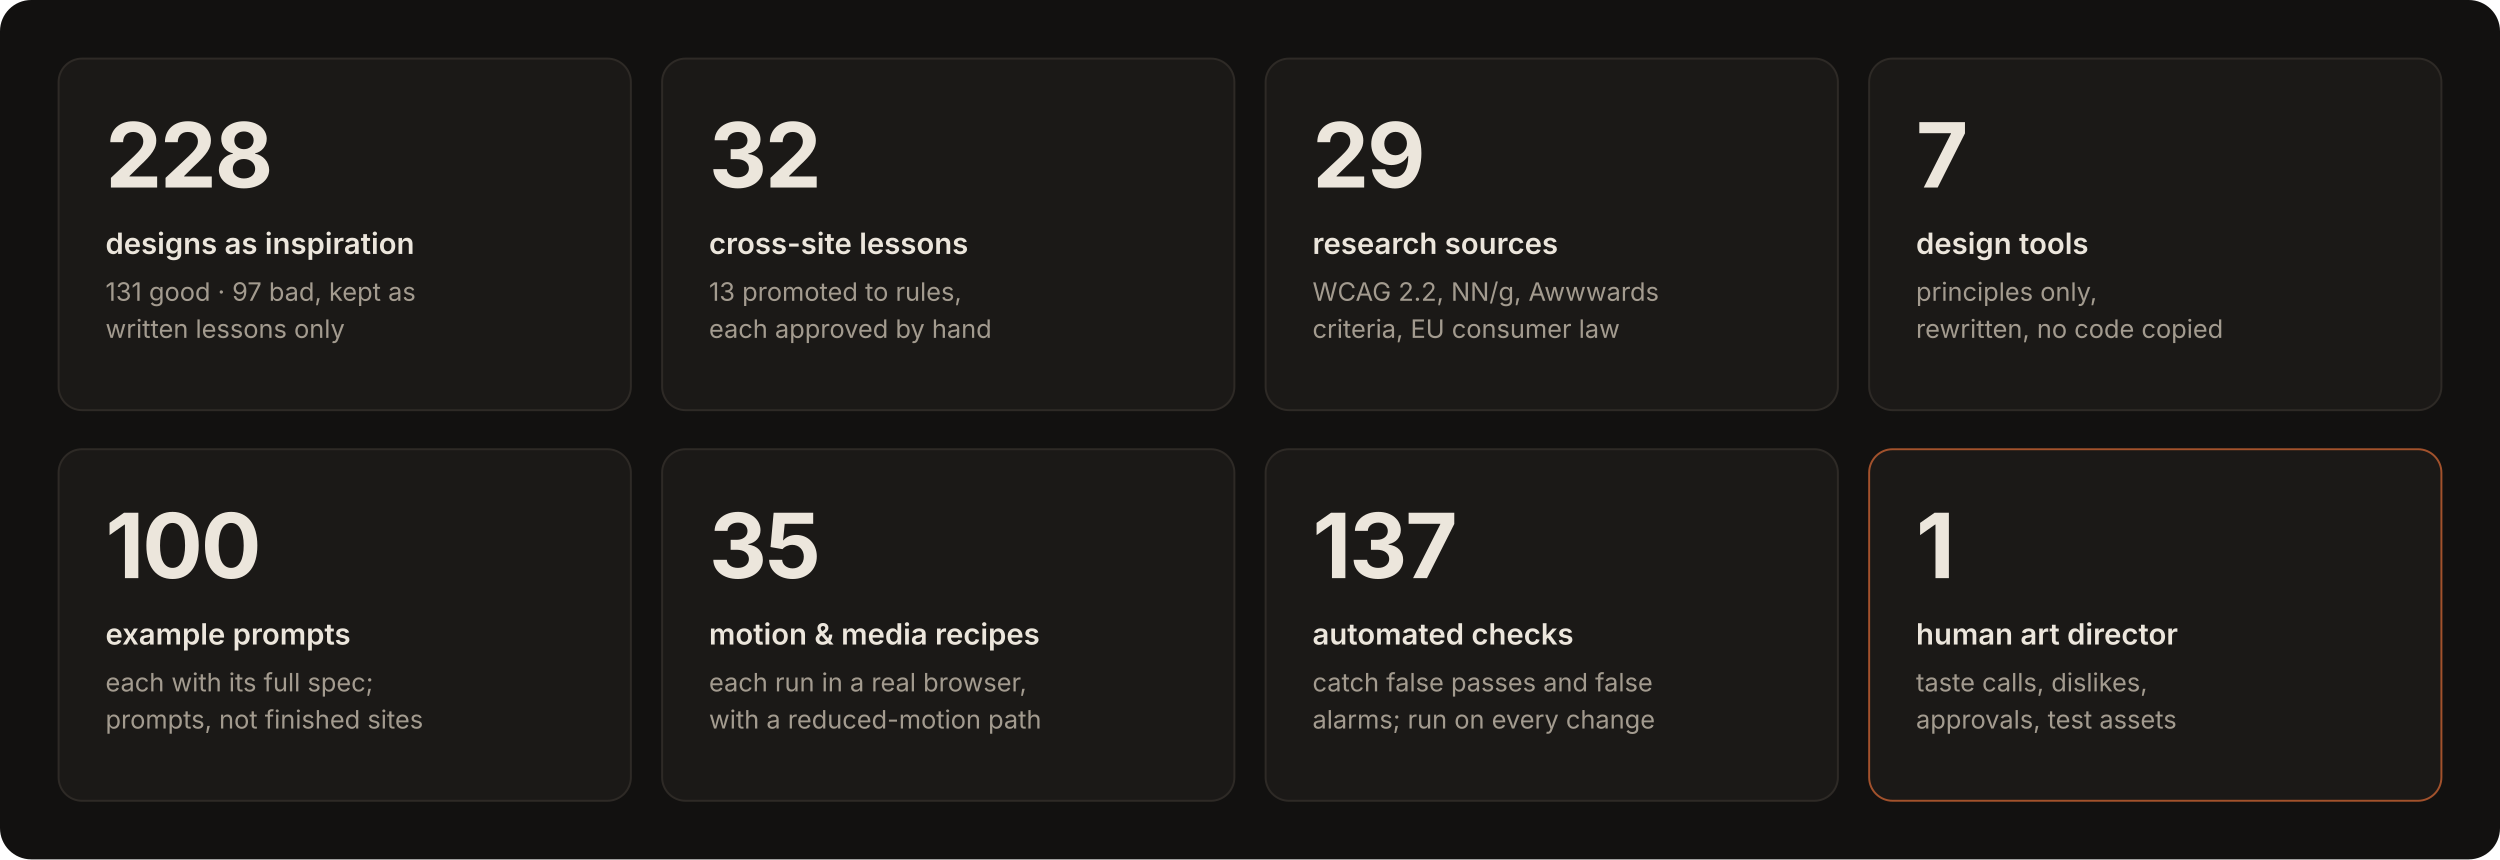
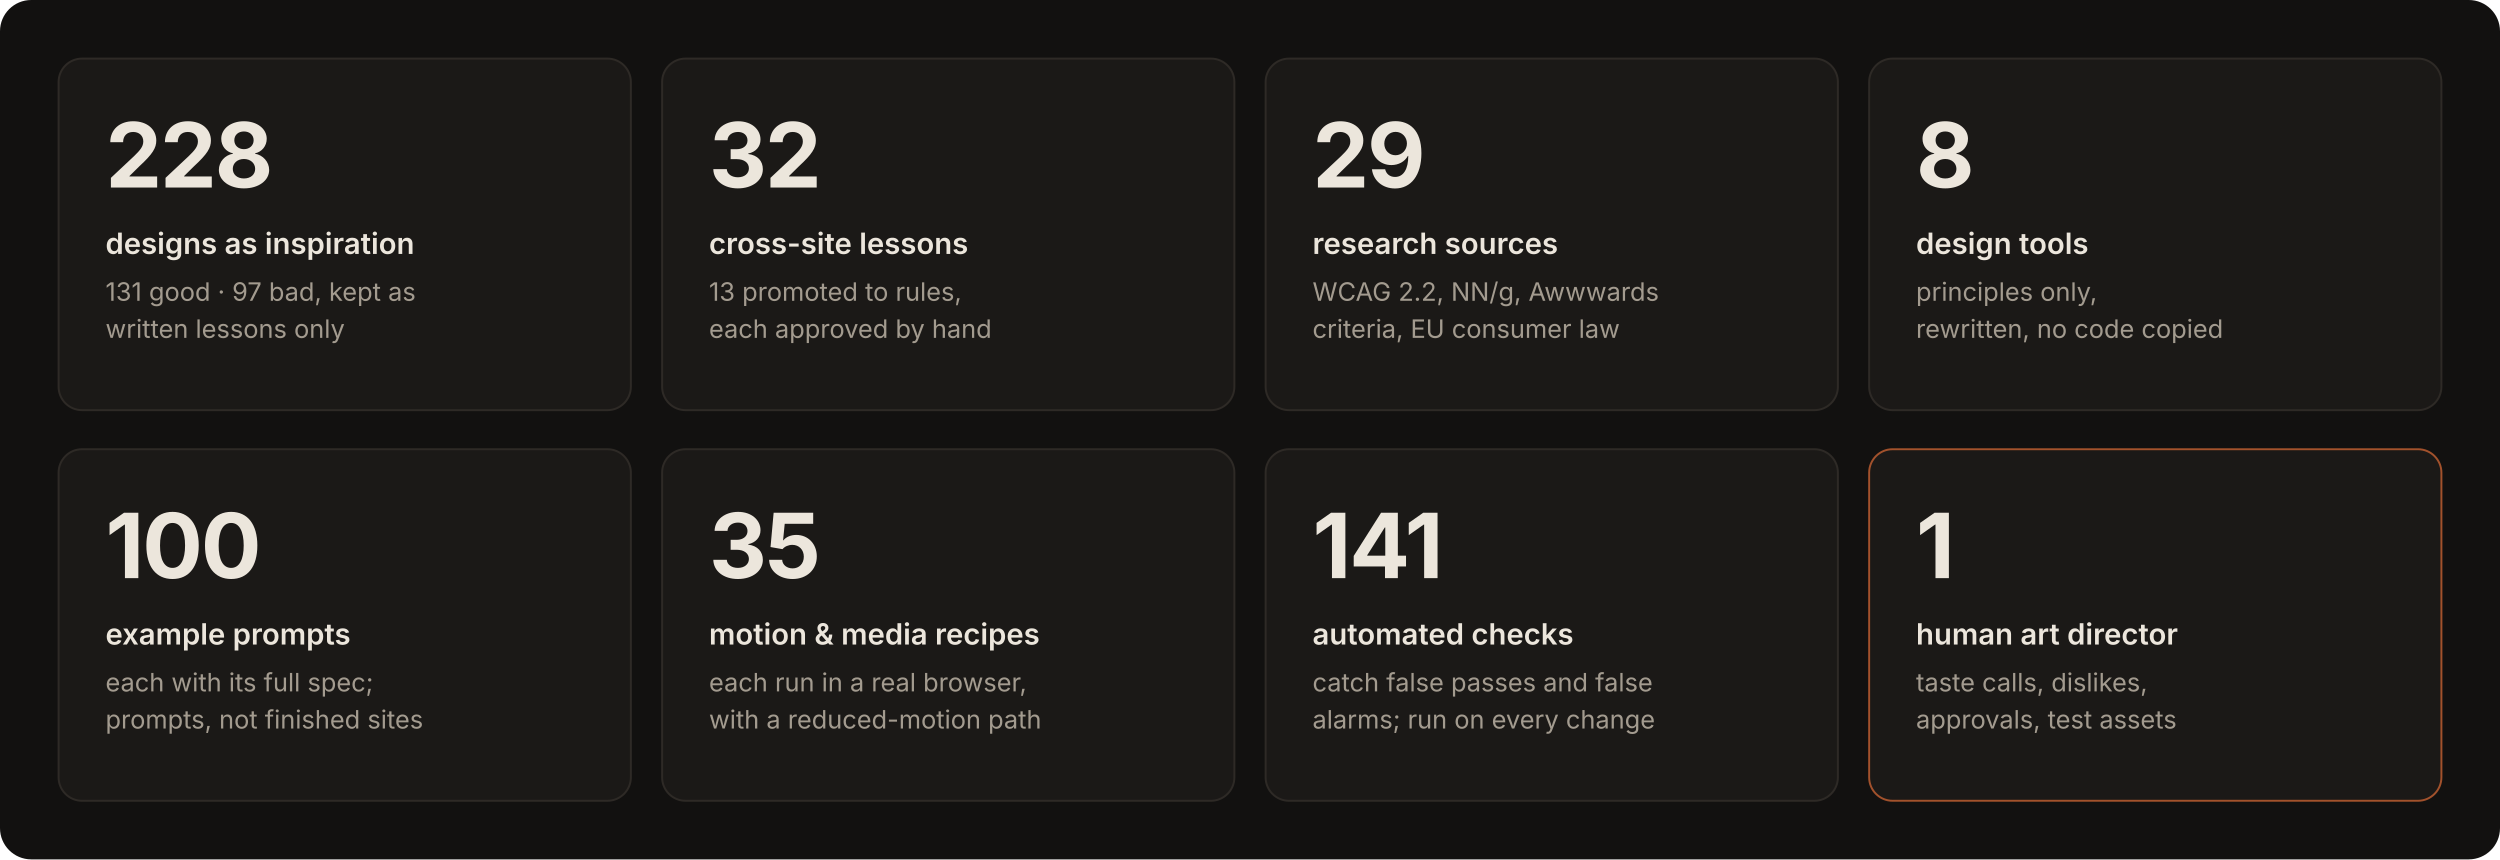
- <svg xmlns="http://www.w3.org/2000/svg" viewBox="0 0 1280 440" role="img" aria-label="Where Darkroom's knowledge comes from: 228 real site designs that inspired it (131 good, 97 bad), 32 cross-site lessons of which 13 became rules, 29 research sources, 7 design tools read for principles, 100 example prompts with full build specs, 35 motion and media recipes tested in a real browser, 137 automated checks, and the author's taste decisions.">
+ <svg xmlns="http://www.w3.org/2000/svg" viewBox="0 0 1280 440" role="img" aria-label="Where Darkroom's knowledge comes from: 228 real site designs that inspired it (131 good, 97 bad), 32 cross-site lessons of which 13 became rules, 29 research sources, 8 design tools read for principles, 100 example prompts with full build specs, 35 motion and media recipes tested in a real browser, 141 automated checks, and the author's taste decisions.">
  <style>
    text { font-family: Inter, Segoe UI, Helvetica, Arial, sans-serif; }
    .n { fill: #ece6dc; font-size: 46px; font-weight: 700; letter-spacing: -1px; }
    .l { fill: #ece6dc; font-size: 15px; font-weight: 600; }
    .s { fill: #a39b8f; font-size: 13px; }
    .in { animation: in 1s cubic-bezier(.22,1,.36,1) both; }
    .d1 { animation-delay: .08s; } .d2 { animation-delay: .16s; } .d3 { animation-delay: .24s; } .d4 { animation-delay: .32s; } .d5 { animation-delay: .4s; } .d6 { animation-delay: .48s; } .d7 { animation-delay: .56s; }
    @keyframes in { from { opacity: 0; transform: translateY(12px); } to { opacity: 1; transform: none; } }
    @media (prefers-reduced-motion: reduce) { * { animation: none !important; } }
  </style>
  <rect width="1280" height="440" rx="16" fill="#121110" />
  <g fill="#1b1917" stroke="#2e2a26">
    <rect x="30" y="30" width="293" height="180" rx="12" />
    <rect x="339" y="30" width="293" height="180" rx="12" />
    <rect x="648" y="30" width="293" height="180" rx="12" />
    <rect x="957" y="30" width="293" height="180" rx="12" />
    <rect x="30" y="230" width="293" height="180" rx="12" />
    <rect x="339" y="230" width="293" height="180" rx="12" />
    <rect x="648" y="230" width="293" height="180" rx="12" />
    <rect x="957" y="230" width="293" height="180" rx="12" stroke="#ff7a3d" stroke-opacity=".6" />
  </g>
  <g class="in">
    <text class="n" x="54" y="96">228</text>
    <text class="l" x="54" y="130">designs as inspiration</text>
    <text class="s" x="54" y="154">131 good · 97 bad, kept as</text>
    <text class="s" x="54" y="173">written lessons only</text>
  </g>
  <g class="in d1">
    <text class="n" x="363" y="96">32</text>
    <text class="l" x="363" y="130">cross-site lessons</text>
    <text class="s" x="363" y="154">13 promoted to rules,</text>
    <text class="s" x="363" y="173">each approved by hand</text>
  </g>
  <g class="in d2">
    <text class="n" x="672" y="96">29</text>
    <text class="l" x="672" y="130">research sources</text>
    <text class="s" x="672" y="154">WCAG 2.2, NN/g, Awwwards</text>
    <text class="s" x="672" y="173">criteria, EU consumer law</text>
  </g>
  <g class="in d3">
-     <text class="n" x="981" y="96">7</text>
+     <text class="n" x="981" y="96">8</text>
    <text class="l" x="981" y="130">design tools</text>
    <text class="s" x="981" y="154">principles only,</text>
    <text class="s" x="981" y="173">rewritten, no code copied</text>
  </g>
  <g class="in d4">
    <text class="n" x="54" y="296">100</text>
    <text class="l" x="54" y="330">example prompts</text>
    <text class="s" x="54" y="354">each with its full spec;</text>
    <text class="s" x="54" y="373">prompts, not finished sites</text>
  </g>
  <g class="in d5">
    <text class="n" x="363" y="296">35</text>
    <text class="l" x="363" y="330">motion &amp; media recipes</text>
    <text class="s" x="363" y="354">each run in a real browser,</text>
    <text class="s" x="363" y="373">with a reduced-motion path</text>
  </g>
  <g class="in d6">
-     <text class="n" x="672" y="296">137</text>
+     <text class="n" x="672" y="296">141</text>
    <text class="l" x="672" y="330">automated checks</text>
    <text class="s" x="672" y="354">catch false passes and false</text>
    <text class="s" x="672" y="373">alarms; run on every change</text>
  </g>
  <g class="in d7">
    <text class="n" x="981" y="296" fill="#ff7a3d">1</text>
    <text class="l" x="981" y="330">human art director</text>
    <text class="s" x="981" y="354">taste calls, dislikes,</text>
    <text class="s" x="981" y="373">approvals, test assets</text>
  </g>
</svg>
